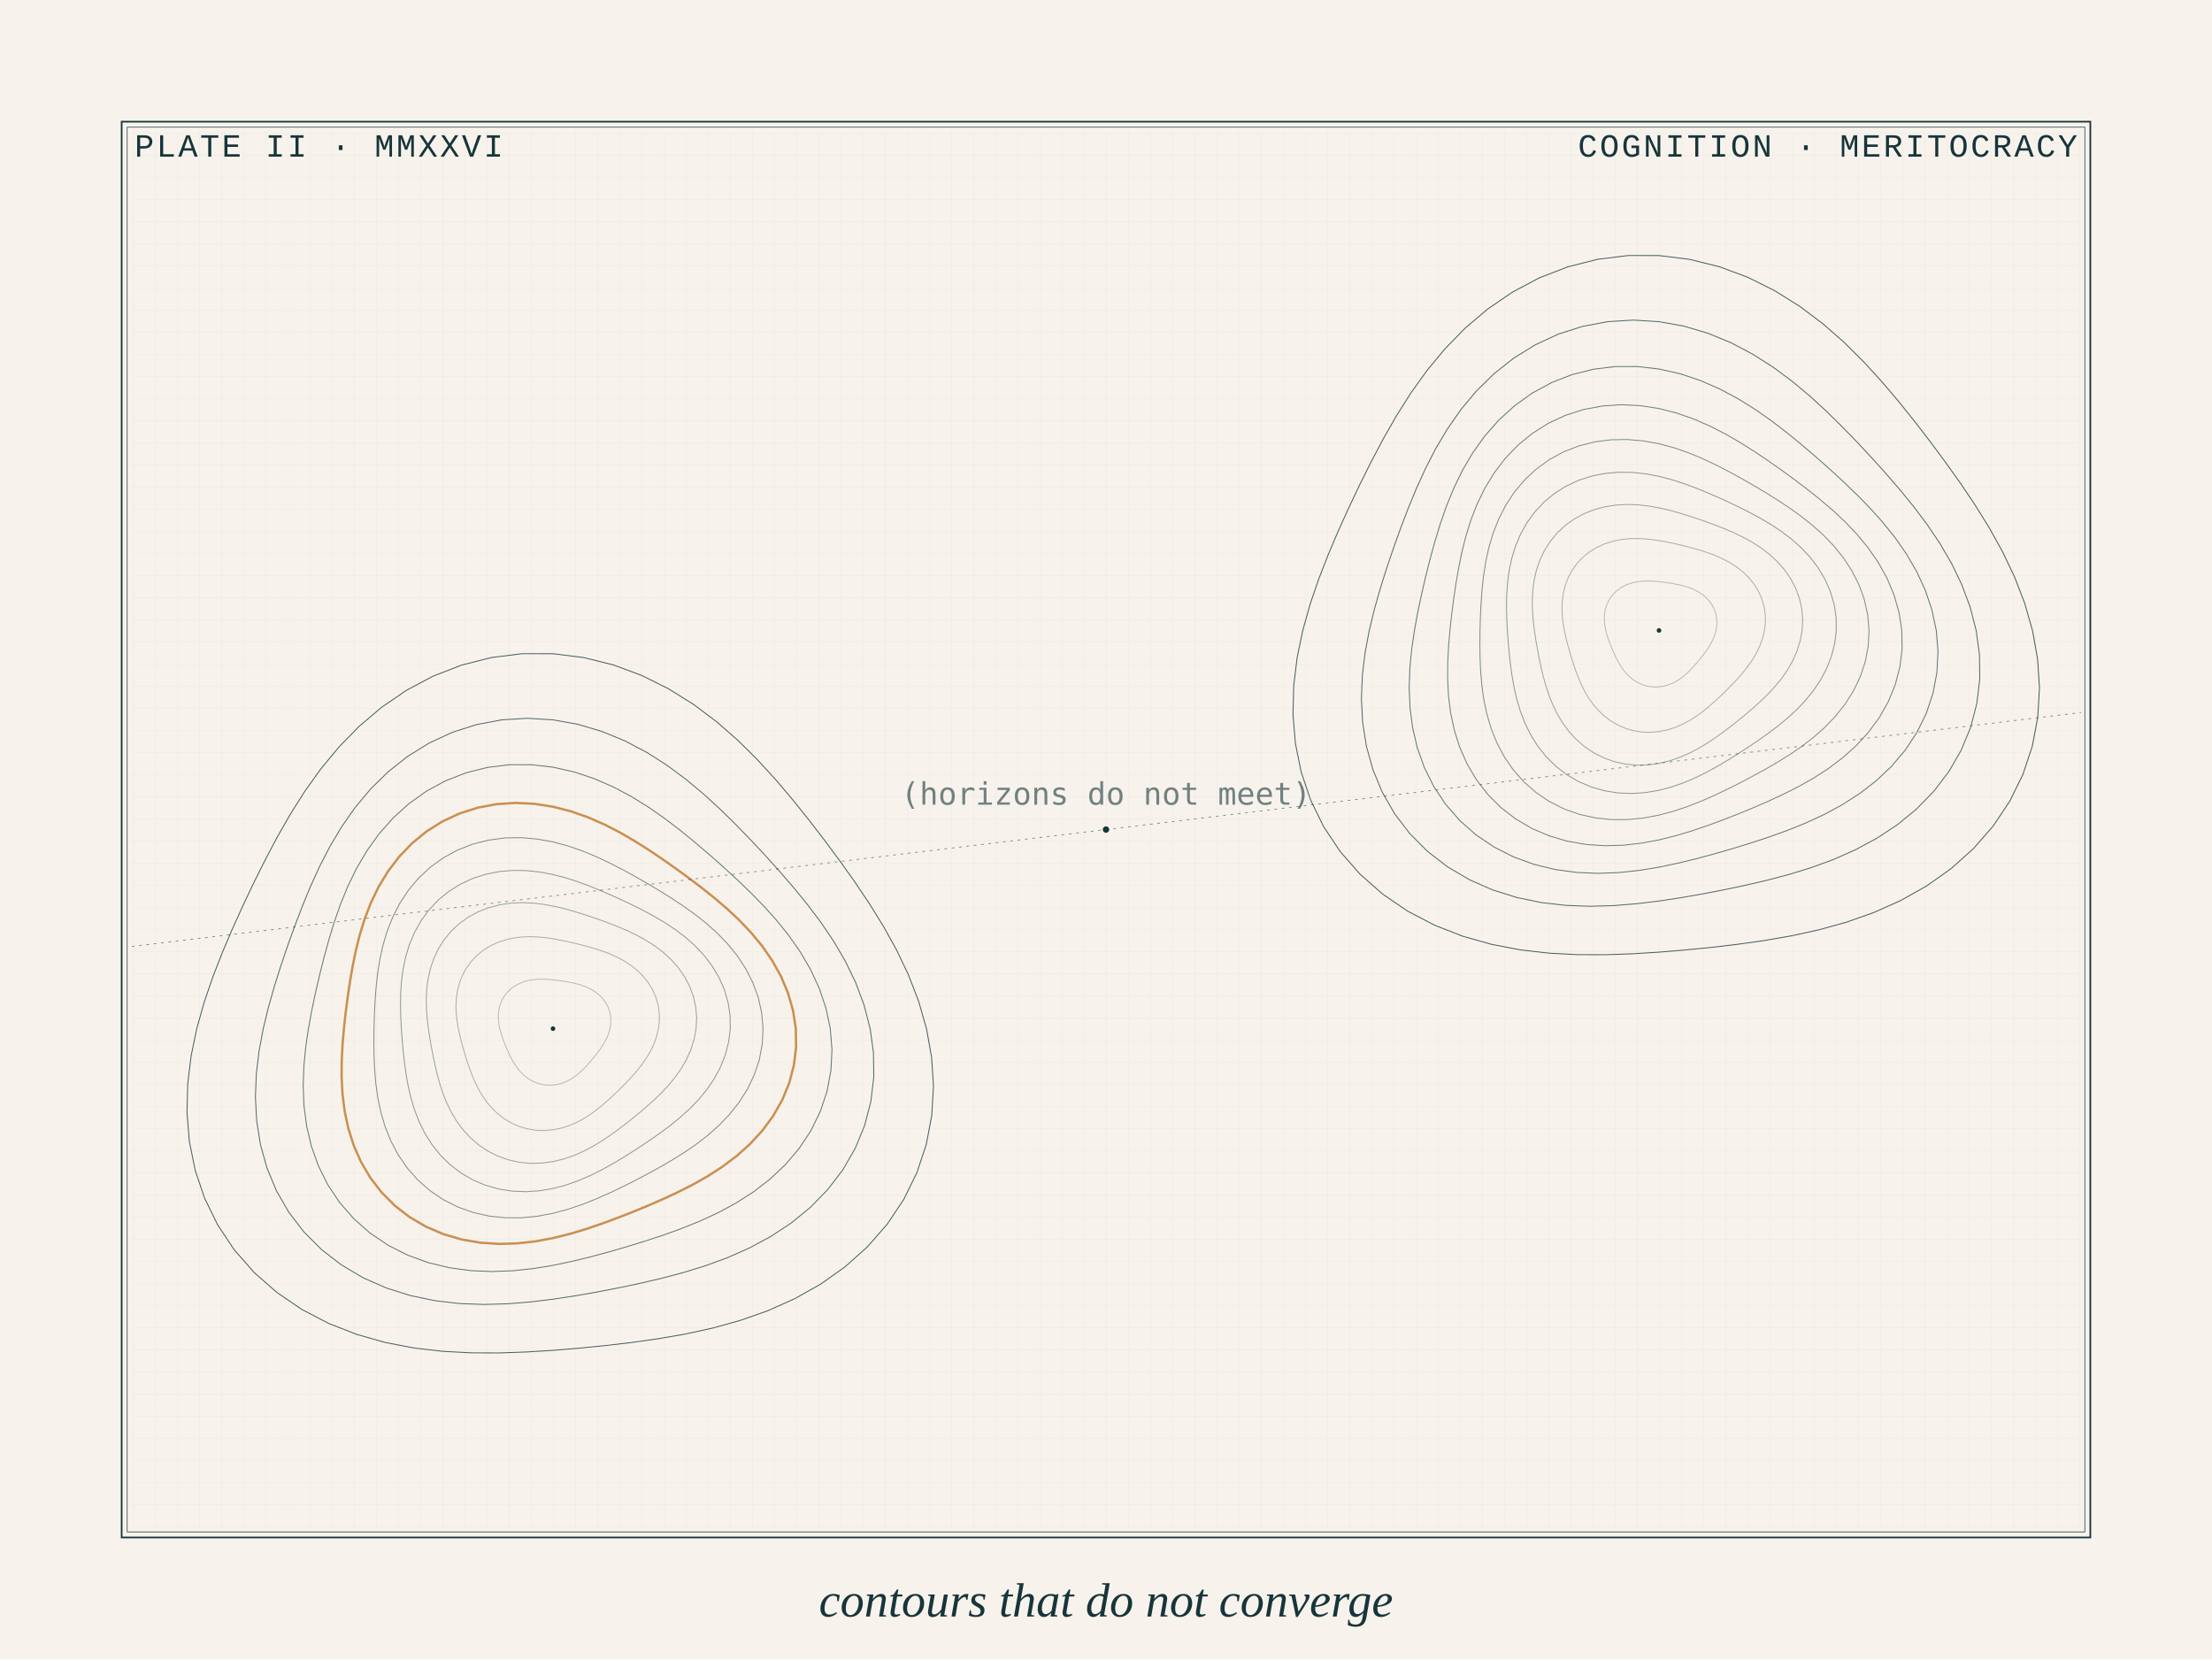
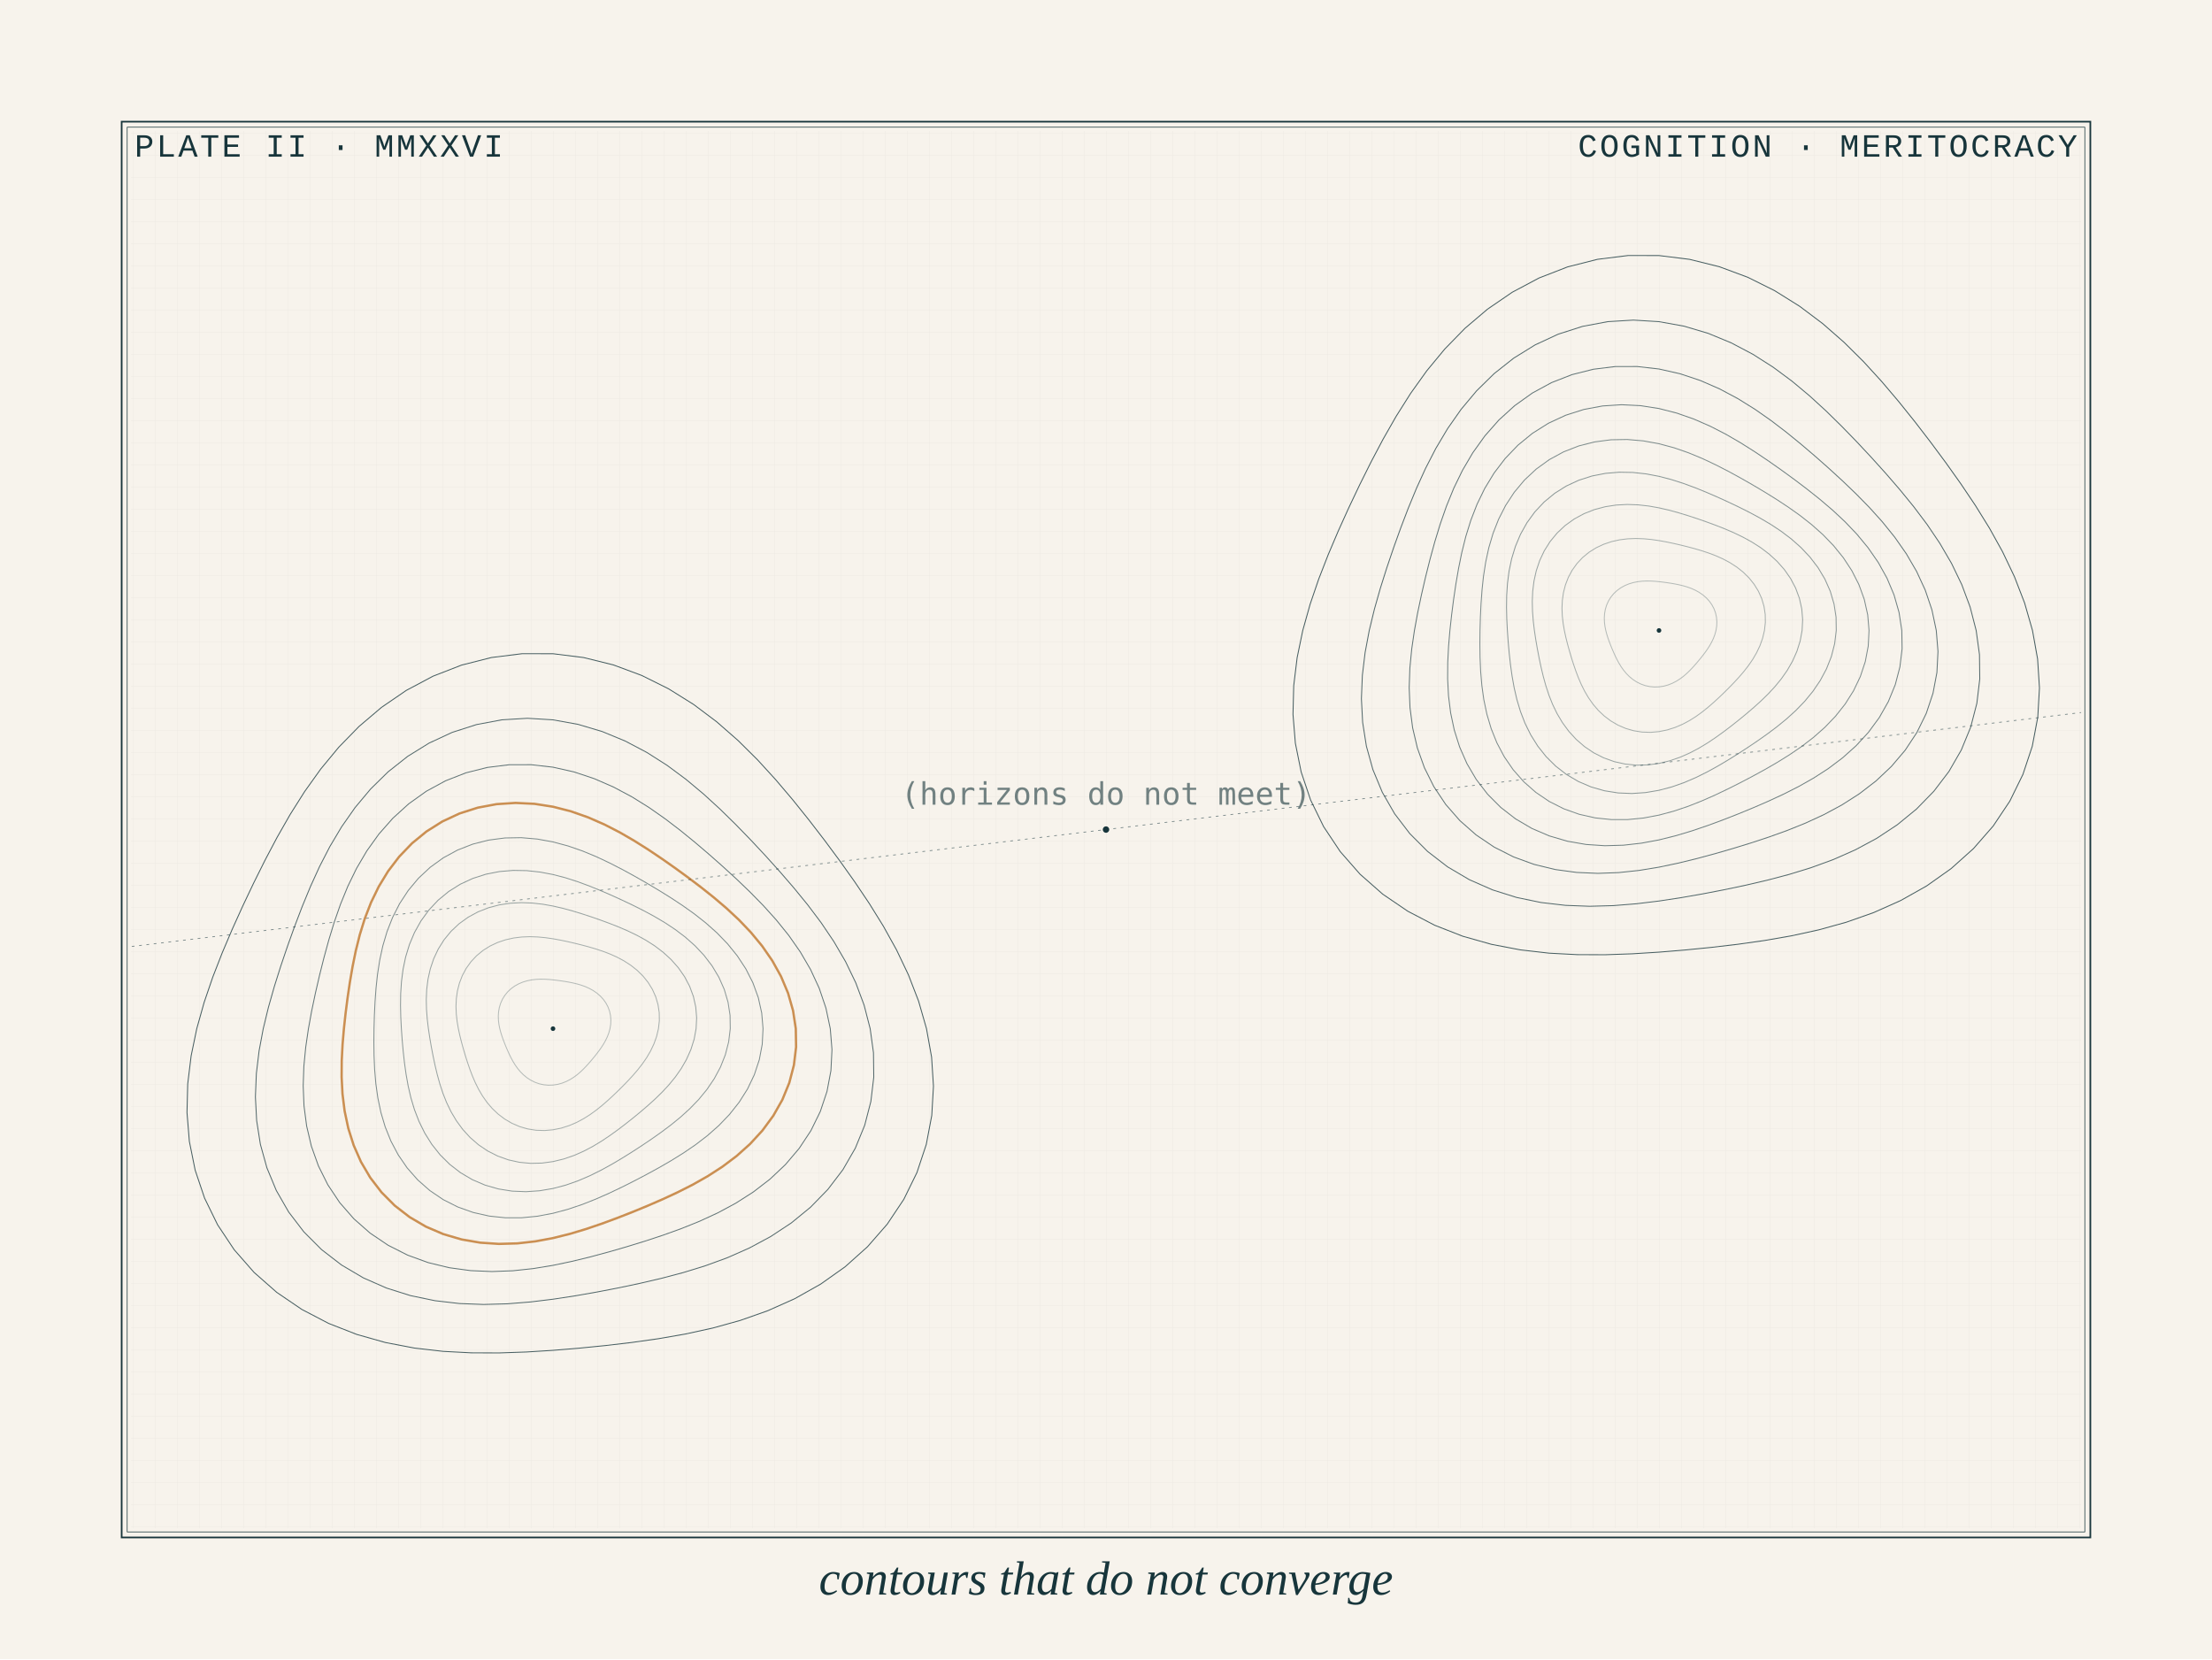
<svg xmlns="http://www.w3.org/2000/svg" viewBox="0 0 2400 1800" preserveAspectRatio="xMidYMid meet" style="background:#f7f3ec">
  <defs>
    <pattern id="ap-grid-p1" width="24" height="24" patternUnits="userSpaceOnUse">
      <path d="M24 0H0v24" fill="none" stroke="#17353b" stroke-width="0.63" opacity="0.07" />
    </pattern>
    <clipPath id="ap-clip-p1">
      <rect x="142" y="142" width="2116" height="1516" />
    </clipPath>
  </defs>
  <rect x="0" y="0" width="2400" height="1800" fill="#f7f3ec" />
  <rect x="132" y="132" width="2136" height="1536" fill="none" stroke="#17353b" stroke-width="1.8" />
  <rect x="138" y="138" width="2124" height="1524" fill="none" stroke="#17353b" stroke-width="0.72" />
  <rect x="142" y="142" width="2116" height="1516" fill="url(#ap-grid-p1)" />
  <g clip-path="url(#ap-clip-p1)">
    <polygon points="1005.229,1116 1010.763,1146.858 1012.798,1178.409 1010.958,1210.178 1005.005,1241.613 994.869,1272.126 980.652,1301.136 962.625,1328.116 941.204,1352.631 916.919,1374.371 890.37,1393.171 862.181,1409.021 832.95,1422.054 803.207,1432.53 773.376,1440.802 743.753,1447.276 714.495,1452.363 685.624,1456.44 657.046,1459.802 628.58,1462.636 600,1464.996 571.077,1466.794 541.625,1467.814 511.538,1467.723 480.825,1466.11 449.629,1462.526 418.231,1456.526 387.043,1447.717 356.586,1435.801 327.454,1420.605 300.271,1402.105 275.644,1380.434 254.116,1355.877 236.122,1328.849 221.957,1299.867 211.749,1269.509 205.459,1238.367 202.882,1207.006 203.674,1175.919 207.382,1145.495 213.489,1116 221.464,1087.563 230.807,1060.183 241.095,1033.751 252.016,1008.073 263.397,982.912 275.208,958.032 287.557,933.238 300.674,908.412 314.876,883.55 330.526,858.775 347.987,834.343 367.577,810.639 389.524,788.147 413.934,767.423 440.768,749.053 469.834,733.601 500.796,721.57 533.191,713.356 566.461,709.215 600,709.245 633.196,713.373 665.48,721.367 696.366,732.853 725.486,747.348 752.615,764.303 777.673,783.147 800.726,803.334 821.959,824.386 841.648,845.928 860.115,867.708 877.687,889.613 894.647,911.657 911.191,933.97 927.401,956.763 943.22,980.296 958.447,1004.827 972.745,1030.579 985.666,1057.693 996.68,1086.2" fill="none" stroke="#17353b" stroke-width="0.99" opacity="0.789" />
    <polygon points="944.119,1116 947.708,1142.121 948.029,1168.617 944.874,1195.033 938.172,1220.884 927.998,1245.686 914.565,1268.993 898.212,1290.438 879.374,1309.751 858.546,1326.782 836.246,1341.507 812.97,1354.021 789.161,1364.523 765.175,1373.289 741.262,1380.64 717.555,1386.903 694.076,1392.375 670.747,1397.289 647.419,1401.784 623.901,1405.892 600,1409.53 575.554,1412.5 550.468,1414.515 524.743,1415.219 498.488,1414.222 471.928,1411.138 445.4,1405.627 419.331,1397.424 394.211,1386.369 370.559,1372.43 348.882,1355.704 329.636,1336.417 313.19,1314.908 299.798,1291.602 289.581,1266.977 282.519,1241.527 278.456,1215.727 277.119,1189.993 278.148,1164.659 281.126,1139.955 285.626,1116 291.245,1092.805 297.643,1070.288 304.576,1048.299 311.909,1026.648 319.63,1005.146 327.844,983.633 336.755,962.016 346.643,940.292 357.825,918.564 370.621,897.047 385.313,876.059 402.108,856.006 421.114,837.353 442.313,820.588 465.561,806.189 490.591,794.578 517.025,786.095 544.408,780.961 572.237,779.269 600,780.969 627.218,785.877 653.479,793.693 678.465,804.025 701.973,816.424 723.922,830.424 744.35,845.575 763.393,861.487 781.264,877.853 798.216,894.468 814.506,911.244 830.357,928.199 845.921,945.449 861.255,963.18 876.302,981.616 890.887,1000.988 904.719,1021.491 917.418,1043.259 928.533,1066.331 937.589,1090.639" fill="none" stroke="#17353b" stroke-width="0.99" opacity="0.728" />
    <polygon points="900.837,1116 902.698,1138.74 901.536,1161.588 897.283,1184.127 889.99,1205.941 879.836,1226.643 867.103,1245.91 852.159,1263.5 835.427,1279.273 817.348,1293.195 798.348,1305.333 778.81,1315.843 759.04,1324.95 739.254,1332.913 719.569,1340 700.003,1346.454 680.49,1352.461 660.899,1358.132 641.064,1363.482 620.813,1368.428 600,1372.791 578.538,1376.31 556.416,1378.669 533.722,1379.52 510.64,1378.52 487.453,1375.362 464.522,1369.805 442.264,1361.701 421.125,1351.009 401.542,1337.802 383.911,1322.267 368.555,1304.687 355.703,1285.425 345.467,1264.888 337.842,1243.504 332.708,1221.683 329.844,1199.789 328.952,1178.115 329.688,1156.867 331.697,1136.156 334.644,1116 338.249,1096.336 342.314,1077.042 346.733,1057.96 351.508,1038.93 356.741,1019.819 362.621,1000.547 369.4,981.111 377.367,961.6 386.81,942.195 397.989,923.171 411.097,904.876 426.24,887.71 443.419,872.097 462.522,858.449 483.33,847.136 505.526,838.455 528.724,832.608 552.492,829.679 576.39,829.637 600,832.333 622.961,837.519 644.988,844.865 665.897,853.996 685.604,864.515 704.126,876.044 721.568,888.254 738.1,900.885 753.926,913.769 769.256,926.835 784.27,940.106 799.092,953.688 813.763,967.752 828.226,982.5 842.325,998.142 855.803,1014.859 868.326,1032.778 879.502,1051.948 888.911,1072.321 896.145,1093.752" fill="none" stroke="#17353b" stroke-width="0.99" opacity="0.667" />
    <polygon points="863.418,1116 863.757,1135.815 861.394,1155.519 856.369,1174.751 848.827,1193.174 839.008,1210.5 827.223,1226.513 813.834,1241.081 799.22,1254.163 783.751,1265.805 767.754,1276.129 751.495,1285.316 735.162,1293.579 718.856,1301.138 702.59,1308.193 686.308,1314.894 669.892,1321.328 653.194,1327.498 636.06,1333.323 618.357,1338.64 600,1343.214 580.974,1346.761 561.344,1348.97 541.264,1349.534 520.969,1348.177 500.767,1344.679 481.017,1338.902 462.102,1330.8 444.402,1320.428 428.261,1307.94 413.968,1293.576 401.725,1277.646 391.64,1260.501 383.721,1242.512 377.873,1224.035 373.917,1205.39 371.608,1186.836 370.661,1168.557 370.777,1150.655 371.681,1133.152 373.139,1116 374.988,1099.096 377.15,1082.308 379.636,1065.5 382.544,1048.556 386.048,1031.407 390.38,1014.048 395.802,996.555 402.576,979.083 410.939,961.867 421.074,945.207 433.084,929.45 446.983,914.964 462.685,902.108 480.008,891.207 498.686,882.524 518.387,876.239 538.741,872.435 559.363,871.091 579.89,872.088 600,875.22 619.441,880.209 638.041,886.738 655.717,894.471 672.474,903.088 688.389,912.309 703.6,921.916 718.273,931.769 732.581,941.813 746.673,952.074 760.648,962.654 774.536,973.708 788.285,985.421 801.753,997.985 814.715,1011.57 826.876,1026.296 837.892,1042.218 847.394,1059.306 855.021,1077.445 860.449,1096.434" fill="none" stroke="#c88a4a" stroke-width="2.52" opacity="0.95" />
    <polygon points="827.89,1116 827.001,1133.053 823.807,1149.836 818.424,1166.055 811.052,1181.458 801.957,1195.851 791.444,1209.112 779.837,1221.195 767.45,1232.13 754.565,1242.011 741.41,1250.982 728.144,1259.218 714.853,1266.896 701.549,1274.18 688.177,1281.191 674.635,1287.995 660.79,1294.589 646.503,1300.894 631.653,1306.763 616.159,1311.988 600,1316.315 583.224,1319.47 565.955,1321.18 548.39,1321.198 530.789,1319.327 513.456,1315.439 496.719,1309.486 480.906,1301.51 466.317,1291.635 453.204,1280.063 441.748,1267.058 432.052,1252.921 424.129,1237.97 417.91,1222.513 413.251,1206.828 409.952,1191.142 407.777,1175.618 406.482,1160.348 405.836,1145.355 405.65,1130.6 405.793,1116 406.206,1101.441 406.907,1086.807 407.99,1071.998 409.615,1056.952 411.991,1041.664 415.353,1026.194 419.94,1010.675 425.967,995.305 433.601,980.342 442.943,966.082 454.015,952.842 466.751,940.935 481.004,930.643 496.55,922.196 513.106,915.755 530.355,911.398 547.966,909.116 565.622,908.813 583.042,910.32 600,913.405 616.341,917.802 631.986,923.23 646.927,929.42 661.224,936.137 674.985,943.199 688.347,950.491 701.451,957.972 714.419,965.674 727.334,973.688 740.216,982.158 753.017,991.252 765.612,1001.145 777.806,1011.993 789.342,1023.911 799.918,1036.955 809.214,1051.112 816.915,1066.29 822.735,1082.326 826.445,1098.988" fill="none" stroke="#17353b" stroke-width="0.99" opacity="0.544" />
    <polygon points="792.322,1116 790.591,1130.318 787.004,1144.272 781.722,1157.644 774.964,1170.265 766.986,1182.024 758.058,1192.874 748.443,1202.831 738.376,1211.966 728.047,1220.392 717.591,1228.246 707.078,1235.673 696.514,1242.802 685.851,1249.729 674.999,1256.503 663.839,1263.116 652.249,1269.497 640.12,1275.515 627.376,1280.989 613.992,1285.699 600,1289.407 585.499,1291.875 570.649,1292.889 555.665,1292.274 540.801,1289.915 526.332,1285.767 512.535,1279.857 499.667,1272.286 487.945,1263.22 477.528,1252.879 468.508,1241.515 460.907,1229.397 454.674,1216.786 449.697,1203.919 445.817,1190.989 442.843,1178.138 440.577,1165.445 438.834,1152.934 437.462,1140.573 436.358,1128.294 435.479,1116 434.848,1103.593 434.554,1090.987 434.738,1078.128 435.586,1065.007 437.306,1051.673 440.109,1038.234 444.184,1024.856 449.684,1011.753 456.702,999.175 465.265,987.39 475.327,976.662 486.767,967.232 499.402,959.3 512.996,953.006 527.281,948.422 541.979,945.546 556.817,944.304 571.554,944.56 585.994,946.126 600,948.784 613.497,952.302 626.472,956.459 638.969,961.062 651.071,965.964 662.889,971.073 674.538,976.36 686.117,981.857 697.692,987.65 709.279,993.867 720.834,1000.658 732.253,1008.18 743.366,1016.573 753.956,1025.944 763.766,1036.35 772.523,1047.787 779.955,1060.187 785.818,1073.417 789.912,1087.288 792.101,1101.569" fill="none" stroke="#17353b" stroke-width="0.99" opacity="0.483" />
    <polygon points="755.255,1116 753.135,1127.504 749.634,1138.622 744.925,1149.212 739.211,1159.176 732.711,1168.472 725.633,1177.104 718.169,1185.122 710.47,1192.613 702.643,1199.681 694.743,1206.437 686.773,1212.98 678.69,1219.384 670.416,1225.685 661.851,1231.871 652.889,1237.881 643.435,1243.604 633.423,1248.889 622.824,1253.553 611.658,1257.397 600,1260.223 587.975,1261.852 575.752,1262.138 563.536,1260.98 551.55,1258.335 540.02,1254.223 529.155,1248.72 519.136,1241.96 510.097,1234.116 502.12,1225.393 495.228,1216.01 489.388,1206.178 484.516,1196.091 480.489,1185.907 477.162,1175.744 474.381,1165.668 472.001,1155.699 469.906,1145.813 468.018,1135.954 466.309,1126.043 464.803,1116 463.578,1105.751 462.758,1095.251 462.498,1084.489 462.975,1073.502 464.368,1062.373 466.839,1051.235 470.518,1040.26 475.49,1029.65 481.782,1019.622 489.363,1010.392 498.14,1002.158 507.967,995.085 518.655,989.291 529.988,984.84 541.738,981.736 553.681,979.924 565.618,979.3 577.387,979.717 588.869,981.002 600,982.974 610.763,985.458 621.189,988.302 631.341,991.391 641.305,994.656 651.171,998.078 661.018,1001.689 670.897,1005.566 680.821,1009.816 690.754,1014.571 700.608,1019.965 710.249,1026.119 719.496,1033.127 728.14,1041.045 735.957,1049.875 742.723,1059.569 748.237,1070.024 752.333,1081.091 754.894,1092.582 755.865,1104.291" fill="none" stroke="#17353b" stroke-width="0.99" opacity="0.422" />
    <polygon points="714.42,1116 712.415,1124.445 709.508,1132.556 705.848,1140.257 701.593,1147.509 696.899,1154.312 691.904,1160.699 686.722,1166.728 681.428,1172.472 676.063,1178.011 670.624,1183.414 665.079,1188.734 659.364,1193.994 653.401,1199.182 647.107,1204.25 640.406,1209.114 633.242,1213.657 625.589,1217.74 617.458,1221.213 608.898,1223.923 600,1225.732 590.887,1226.529 581.709,1226.234 572.633,1224.812 563.825,1222.273 555.447,1218.672 547.632,1214.105 540.488,1208.701 534.078,1202.61 528.425,1195.995 523.51,1189.013 519.276,1181.811 515.639,1174.506 512.493,1167.187 509.731,1159.904 507.249,1152.672 504.965,1145.475 502.827,1138.269 500.816,1130.995 498.957,1123.591 497.312,1116 495.977,1108.185 495.073,1100.137 494.739,1091.878 495.111,1083.469 496.317,1075.005 498.46,1066.614 501.607,1058.445 505.784,1050.66 510.972,1043.42 517.106,1036.874 524.079,1031.148 531.751,1026.334 539.963,1022.481 548.542,1019.599 557.322,1017.65 566.152,1016.561 574.906,1016.227 583.494,1016.525 591.864,1017.322 600,1018.493 607.921,1019.928 615.672,1021.546 623.315,1023.299 630.915,1025.177 638.53,1027.208 646.197,1029.454 653.926,1032 661.69,1034.95 669.425,1038.409 677.028,1042.473 684.366,1047.22 691.283,1052.694 697.608,1058.904 703.175,1065.819 707.831,1073.365 711.447,1081.435 713.936,1089.89 715.251,1098.576 715.396,1107.331" fill="none" stroke="#17353b" stroke-width="0.99" opacity="0.361" />
    <polygon points="661.835,1116 660.582,1120.551 658.915,1124.907 656.919,1129.044 654.68,1132.959 652.271,1136.667 649.753,1140.198 647.167,1143.59 644.533,1146.885 641.849,1150.118 639.094,1153.317 636.232,1156.493 633.216,1159.64 629.998,1162.728 626.535,1165.711 622.791,1168.522 618.751,1171.086 614.416,1173.316 609.811,1175.128 604.984,1176.444 600,1177.201 594.942,1177.353 589.899,1176.878 584.965,1175.78 580.227,1174.089 575.763,1171.854 571.632,1169.145 567.872,1166.045 564.499,1162.642 561.504,1159.024 558.862,1155.268 556.526,1151.442 554.444,1147.594 552.559,1143.75 550.817,1139.921 549.174,1136.096 547.606,1132.25 546.104,1128.351 544.683,1124.363 543.382,1120.253 542.253,1116 541.369,1111.595 540.805,1107.051 540.642,1102.397 540.951,1097.686 541.792,1092.985 543.205,1088.377 545.207,1083.949 547.79,1079.791 550.919,1075.986 554.537,1072.604 558.57,1069.696 562.928,1067.294 567.517,1065.402 572.246,1064.006 577.03,1063.065 581.798,1062.526 586.5,1062.324 591.104,1062.387 595.601,1062.65 600,1063.055 604.324,1063.558 608.605,1064.137 612.88,1064.788 617.18,1065.529 621.525,1066.396 625.921,1067.44 630.353,1068.72 634.787,1070.296 639.166,1072.226 643.419,1074.555 647.457,1077.31 651.188,1080.5 654.519,1084.109 657.365,1088.1 659.653,1092.414 661.334,1096.977 662.381,1101.704 662.793,1106.507 662.595,1111.298" fill="none" stroke="#17353b" stroke-width="0.99" opacity="0.3" />
    <circle cx="600" cy="1116" r="2.5" fill="#17353b" />
    <polygon points="2205.229,684 2210.763,714.858 2212.798,746.409 2210.958,778.178 2205.005,809.613 2194.869,840.126 2180.652,869.136 2162.625,896.116 2141.204,920.631 2116.919,942.371 2090.37,961.171 2062.181,977.021 2032.95,990.054 2003.207,1000.53 1973.376,1008.802 1943.753,1015.276 1914.495,1020.363 1885.624,1024.44 1857.046,1027.802 1828.58,1030.636 1800,1032.996 1771.077,1034.794 1741.625,1035.814 1711.538,1035.723 1680.825,1034.11 1649.629,1030.526 1618.231,1024.526 1587.043,1015.717 1556.586,1003.801 1527.454,988.605 1500.271,970.105 1475.644,948.434 1454.116,923.877 1436.122,896.849 1421.957,867.867 1411.749,837.509 1405.459,806.367 1402.882,775.006 1403.674,743.919 1407.382,713.495 1413.489,684 1421.464,655.563 1430.807,628.183 1441.095,601.751 1452.016,576.073 1463.397,550.912 1475.208,526.032 1487.557,501.238 1500.674,476.412 1514.876,451.55 1530.526,426.775 1547.987,402.343 1567.577,378.639 1589.524,356.147 1613.934,335.423 1640.768,317.053 1669.834,301.601 1700.796,289.57 1733.191,281.356 1766.461,277.215 1800,277.245 1833.196,281.373 1865.48,289.367 1896.366,300.853 1925.486,315.348 1952.615,332.303 1977.673,351.147 2000.726,371.334 2021.959,392.386 2041.648,413.928 2060.115,435.708 2077.687,457.613 2094.647,479.657 2111.191,501.97 2127.401,524.763 2143.22,548.296 2158.447,572.827 2172.745,598.579 2185.666,625.693 2196.68,654.2" fill="none" stroke="#17353b" stroke-width="0.99" opacity="0.789" />
    <polygon points="2144.119,684 2147.708,710.121 2148.029,736.617 2144.874,763.033 2138.172,788.884 2127.998,813.686 2114.565,836.993 2098.212,858.438 2079.374,877.751 2058.546,894.782 2036.246,909.507 2012.97,922.021 1989.161,932.523 1965.175,941.289 1941.262,948.64 1917.555,954.903 1894.076,960.375 1870.747,965.289 1847.419,969.784 1823.901,973.892 1800,977.53 1775.554,980.5 1750.468,982.515 1724.743,983.219 1698.488,982.222 1671.928,979.138 1645.4,973.627 1619.331,965.424 1594.211,954.369 1570.559,940.43 1548.882,923.704 1529.636,904.417 1513.19,882.908 1499.798,859.602 1489.581,834.977 1482.519,809.527 1478.456,783.727 1477.119,757.993 1478.148,732.659 1481.126,707.955 1485.626,684 1491.245,660.805 1497.643,638.288 1504.576,616.299 1511.909,594.648 1519.63,573.146 1527.844,551.633 1536.755,530.016 1546.643,508.292 1557.825,486.564 1570.621,465.047 1585.313,444.059 1602.108,424.006 1621.114,405.353 1642.313,388.588 1665.561,374.189 1690.591,362.578 1717.025,354.095 1744.408,348.961 1772.237,347.269 1800,348.969 1827.218,353.877 1853.479,361.693 1878.465,372.025 1901.973,384.424 1923.922,398.424 1944.35,413.575 1963.393,429.487 1981.264,445.853 1998.216,462.468 2014.506,479.244 2030.357,496.199 2045.921,513.449 2061.255,531.18 2076.302,549.616 2090.887,568.988 2104.719,589.491 2117.418,611.259 2128.533,634.331 2137.589,658.639" fill="none" stroke="#17353b" stroke-width="0.99" opacity="0.728" />
    <polygon points="2100.837,684 2102.698,706.74 2101.536,729.588 2097.283,752.127 2089.99,773.941 2079.836,794.643 2067.103,813.91 2052.159,831.5 2035.427,847.273 2017.348,861.195 1998.348,873.333 1978.81,883.843 1959.04,892.95 1939.254,900.913 1919.569,908 1900.003,914.454 1880.49,920.461 1860.899,926.132 1841.064,931.482 1820.813,936.428 1800,940.791 1778.538,944.31 1756.416,946.669 1733.722,947.52 1710.64,946.52 1687.453,943.362 1664.522,937.805 1642.264,929.701 1621.125,919.009 1601.542,905.802 1583.911,890.267 1568.555,872.687 1555.703,853.425 1545.467,832.888 1537.842,811.504 1532.708,789.683 1529.844,767.789 1528.952,746.115 1529.688,724.867 1531.697,704.156 1534.644,684 1538.249,664.336 1542.314,645.042 1546.733,625.96 1551.508,606.93 1556.741,587.819 1562.621,568.547 1569.4,549.111 1577.367,529.6 1586.81,510.195 1597.989,491.171 1611.097,472.876 1626.24,455.71 1643.419,440.097 1662.522,426.449 1683.33,415.136 1705.526,406.455 1728.724,400.608 1752.492,397.679 1776.39,397.637 1800,400.333 1822.961,405.519 1844.988,412.865 1865.897,421.996 1885.604,432.515 1904.126,444.044 1921.568,456.254 1938.1,468.885 1953.926,481.769 1969.256,494.835 1984.27,508.106 1999.092,521.688 2013.763,535.752 2028.226,550.5 2042.325,566.142 2055.803,582.859 2068.326,600.778 2079.502,619.948 2088.911,640.321 2096.145,661.752" fill="none" stroke="#17353b" stroke-width="0.99" opacity="0.667" />
    <polygon points="2063.418,684 2063.757,703.815 2061.394,723.519 2056.369,742.751 2048.827,761.174 2039.008,778.5 2027.223,794.513 2013.834,809.081 1999.22,822.163 1983.751,833.805 1967.754,844.129 1951.495,853.316 1935.162,861.579 1918.856,869.138 1902.59,876.193 1886.308,882.894 1869.892,889.328 1853.194,895.498 1836.06,901.323 1818.357,906.64 1800,911.214 1780.974,914.761 1761.344,916.97 1741.264,917.534 1720.969,916.177 1700.767,912.679 1681.017,906.902 1662.102,898.8 1644.402,888.428 1628.261,875.94 1613.968,861.576 1601.725,845.646 1591.64,828.501 1583.721,810.512 1577.873,792.035 1573.917,773.39 1571.608,754.836 1570.661,736.557 1570.777,718.655 1571.681,701.152 1573.139,684 1574.988,667.096 1577.15,650.308 1579.636,633.5 1582.544,616.556 1586.048,599.407 1590.38,582.048 1595.802,564.555 1602.576,547.083 1610.939,529.867 1621.074,513.207 1633.084,497.45 1646.983,482.964 1662.685,470.108 1680.008,459.207 1698.686,450.524 1718.387,444.239 1738.741,440.435 1759.363,439.091 1779.89,440.088 1800,443.22 1819.441,448.209 1838.041,454.738 1855.717,462.471 1872.474,471.088 1888.389,480.309 1903.6,489.916 1918.273,499.769 1932.581,509.813 1946.673,520.074 1960.648,530.654 1974.536,541.708 1988.285,553.421 2001.753,565.985 2014.715,579.57 2026.876,594.296 2037.892,610.218 2047.394,627.306 2055.021,645.445 2060.449,664.434" fill="none" stroke="#17353b" stroke-width="0.99" opacity="0.606" />
    <polygon points="2027.89,684 2027.001,701.053 2023.807,717.836 2018.424,734.055 2011.052,749.458 2001.957,763.851 1991.444,777.112 1979.837,789.195 1967.45,800.13 1954.565,810.011 1941.41,818.982 1928.144,827.218 1914.853,834.896 1901.549,842.18 1888.177,849.191 1874.635,855.995 1860.79,862.589 1846.503,868.894 1831.653,874.763 1816.159,879.988 1800,884.315 1783.224,887.47 1765.955,889.18 1748.39,889.198 1730.789,887.327 1713.456,883.439 1696.719,877.486 1680.906,869.51 1666.317,859.635 1653.204,848.063 1641.748,835.058 1632.052,820.921 1624.129,805.97 1617.91,790.513 1613.251,774.828 1609.952,759.142 1607.777,743.618 1606.482,728.348 1605.836,713.355 1605.65,698.6 1605.793,684 1606.206,669.441 1606.907,654.807 1607.99,639.998 1609.615,624.952 1611.991,609.664 1615.353,594.194 1619.94,578.675 1625.967,563.305 1633.601,548.342 1642.943,534.082 1654.015,520.842 1666.751,508.935 1681.004,498.643 1696.55,490.196 1713.106,483.755 1730.355,479.398 1747.966,477.116 1765.622,476.813 1783.042,478.32 1800,481.405 1816.341,485.802 1831.986,491.23 1846.927,497.42 1861.224,504.137 1874.985,511.199 1888.347,518.491 1901.451,525.972 1914.419,533.674 1927.334,541.688 1940.216,550.158 1953.017,559.252 1965.612,569.145 1977.806,579.993 1989.342,591.911 1999.918,604.955 2009.214,619.112 2016.915,634.29 2022.735,650.326 2026.445,666.988" fill="none" stroke="#17353b" stroke-width="0.99" opacity="0.544" />
    <polygon points="1992.322,684 1990.591,698.318 1987.004,712.272 1981.722,725.644 1974.964,738.265 1966.986,750.024 1958.058,760.874 1948.443,770.831 1938.376,779.966 1928.047,788.392 1917.591,796.246 1907.078,803.673 1896.514,810.802 1885.851,817.729 1874.999,824.503 1863.839,831.116 1852.249,837.497 1840.12,843.515 1827.376,848.989 1813.992,853.699 1800,857.407 1785.499,859.875 1770.649,860.889 1755.665,860.274 1740.801,857.915 1726.332,853.767 1712.535,847.857 1699.667,840.286 1687.945,831.22 1677.528,820.879 1668.508,809.515 1660.907,797.397 1654.674,784.786 1649.697,771.919 1645.817,758.989 1642.843,746.138 1640.577,733.445 1638.834,720.934 1637.462,708.573 1636.358,696.294 1635.479,684 1634.848,671.593 1634.554,658.987 1634.738,646.128 1635.586,633.007 1637.306,619.673 1640.109,606.234 1644.184,592.856 1649.684,579.753 1656.702,567.175 1665.265,555.39 1675.327,544.662 1686.767,535.232 1699.402,527.3 1712.996,521.006 1727.281,516.422 1741.979,513.546 1756.817,512.304 1771.554,512.56 1785.994,514.126 1800,516.784 1813.497,520.302 1826.472,524.459 1838.969,529.062 1851.071,533.964 1862.889,539.073 1874.538,544.36 1886.117,549.857 1897.692,555.65 1909.279,561.867 1920.834,568.658 1932.253,576.18 1943.366,584.573 1953.956,593.944 1963.766,604.35 1972.523,615.787 1979.955,628.187 1985.818,641.417 1989.912,655.288 1992.101,669.569" fill="none" stroke="#17353b" stroke-width="0.99" opacity="0.483" />
    <polygon points="1955.255,684 1953.135,695.504 1949.634,706.622 1944.925,717.212 1939.211,727.176 1932.711,736.472 1925.633,745.104 1918.169,753.122 1910.47,760.613 1902.643,767.681 1894.743,774.437 1886.773,780.98 1878.69,787.384 1870.416,793.685 1861.851,799.871 1852.889,805.881 1843.435,811.604 1833.423,816.889 1822.824,821.553 1811.658,825.397 1800,828.223 1787.975,829.852 1775.752,830.138 1763.536,828.98 1751.55,826.335 1740.02,822.223 1729.155,816.72 1719.136,809.96 1710.097,802.116 1702.12,793.393 1695.228,784.01 1689.388,774.178 1684.516,764.091 1680.489,753.907 1677.162,743.744 1674.381,733.668 1672.001,723.699 1669.906,713.813 1668.018,703.954 1666.309,694.043 1664.803,684 1663.578,673.751 1662.758,663.251 1662.498,652.489 1662.975,641.502 1664.368,630.373 1666.839,619.235 1670.518,608.26 1675.49,597.65 1681.782,587.622 1689.363,578.392 1698.14,570.158 1707.967,563.085 1718.655,557.291 1729.988,552.84 1741.738,549.736 1753.681,547.924 1765.618,547.3 1777.387,547.717 1788.869,549.002 1800,550.974 1810.763,553.458 1821.189,556.302 1831.341,559.391 1841.305,562.656 1851.171,566.078 1861.018,569.689 1870.897,573.566 1880.821,577.816 1890.754,582.571 1900.608,587.965 1910.249,594.119 1919.496,601.127 1928.14,609.045 1935.957,617.875 1942.723,627.569 1948.237,638.024 1952.333,649.091 1954.894,660.582 1955.865,672.291" fill="none" stroke="#17353b" stroke-width="0.99" opacity="0.422" />
    <polygon points="1914.42,684 1912.415,692.445 1909.508,700.556 1905.848,708.257 1901.593,715.509 1896.899,722.312 1891.904,728.699 1886.722,734.728 1881.428,740.472 1876.063,746.011 1870.624,751.414 1865.079,756.734 1859.364,761.994 1853.401,767.182 1847.107,772.25 1840.406,777.114 1833.242,781.657 1825.589,785.74 1817.458,789.213 1808.898,791.923 1800,793.732 1790.887,794.529 1781.709,794.234 1772.633,792.812 1763.825,790.273 1755.447,786.672 1747.632,782.105 1740.488,776.701 1734.078,770.61 1728.425,763.995 1723.51,757.013 1719.276,749.811 1715.639,742.506 1712.493,735.187 1709.731,727.904 1707.249,720.672 1704.965,713.475 1702.827,706.269 1700.816,698.995 1698.957,691.591 1697.312,684 1695.977,676.185 1695.073,668.137 1694.739,659.878 1695.111,651.469 1696.317,643.005 1698.46,634.614 1701.607,626.445 1705.784,618.66 1710.972,611.42 1717.106,604.874 1724.079,599.148 1731.751,594.334 1739.963,590.481 1748.542,587.599 1757.322,585.65 1766.152,584.561 1774.906,584.227 1783.494,584.525 1791.864,585.322 1800,586.493 1807.921,587.928 1815.672,589.546 1823.315,591.299 1830.915,593.177 1838.53,595.208 1846.197,597.454 1853.926,600 1861.69,602.95 1869.425,606.409 1877.028,610.473 1884.366,615.22 1891.283,620.694 1897.608,626.904 1903.175,633.819 1907.831,641.365 1911.447,649.435 1913.936,657.89 1915.251,666.576 1915.396,675.331" fill="none" stroke="#17353b" stroke-width="0.99" opacity="0.361" />
    <polygon points="1861.835,684 1860.582,688.551 1858.915,692.907 1856.919,697.044 1854.68,700.959 1852.271,704.667 1849.753,708.198 1847.167,711.59 1844.533,714.885 1841.849,718.118 1839.094,721.317 1836.232,724.493 1833.216,727.64 1829.998,730.728 1826.535,733.711 1822.791,736.522 1818.751,739.086 1814.416,741.316 1809.811,743.128 1804.984,744.444 1800,745.201 1794.942,745.353 1789.899,744.878 1784.965,743.78 1780.227,742.089 1775.763,739.854 1771.632,737.145 1767.872,734.045 1764.499,730.642 1761.504,727.024 1758.862,723.268 1756.526,719.442 1754.444,715.594 1752.559,711.75 1750.817,707.921 1749.174,704.096 1747.606,700.25 1746.104,696.351 1744.683,692.363 1743.382,688.253 1742.253,684 1741.369,679.595 1740.805,675.051 1740.642,670.397 1740.951,665.686 1741.792,660.985 1743.205,656.377 1745.207,651.949 1747.79,647.791 1750.919,643.986 1754.537,640.604 1758.57,637.696 1762.928,635.294 1767.517,633.402 1772.246,632.006 1777.03,631.065 1781.798,630.526 1786.5,630.324 1791.104,630.387 1795.601,630.65 1800,631.055 1804.324,631.558 1808.605,632.137 1812.88,632.788 1817.18,633.529 1821.525,634.396 1825.921,635.44 1830.353,636.72 1834.787,638.296 1839.166,640.226 1843.419,642.555 1847.457,645.31 1851.188,648.5 1854.519,652.109 1857.365,656.1 1859.653,660.414 1861.334,664.977 1862.381,669.704 1862.793,674.507 1862.595,679.298" fill="none" stroke="#17353b" stroke-width="0.99" opacity="0.3" />
    <circle cx="1800" cy="684" r="2.5" fill="#17353b" />
    <line x1="0" y1="1044" x2="1200" y2="900" stroke="#17353b" stroke-width="0.9" stroke-dasharray="3 5" opacity="0.55" />
    <line x1="1200" y1="900" x2="2400" y2="756" stroke="#17353b" stroke-width="0.9" stroke-dasharray="3 5" opacity="0.55" />
    <circle cx="1200" cy="900" r="3.5" fill="#17353b" />
    <text x="1200" y="873" font-family="'JetBrains Mono', monospace" font-size="33.6" fill="#17353b" opacity="0.6" text-anchor="middle">(horizons do not meet)</text>
  </g>
  <g font-family="'JetBrains Mono', 'Courier New', monospace" fill="#17353b">
    <text x="146" y="170" font-size="35.28" letter-spacing="2.5">PLATE II · MMXXVI</text>
    <text x="2254" y="170" font-size="35.28" letter-spacing="2.5" text-anchor="end">COGNITION · MERITOCRACY</text>
-     <text x="1200" y="1753.8" font-family="'Fraunces', 'Times New Roman', serif" fill="#17353b" font-size="52.08" text-anchor="middle" font-style="italic">contours that do not converge</text>
+     <text x="1200" y="1730" font-family="'Fraunces', 'Times New Roman', serif" fill="#17353b" font-size="52.08" text-anchor="middle" font-style="italic">contours that do not converge</text>
  </g>
</svg>
